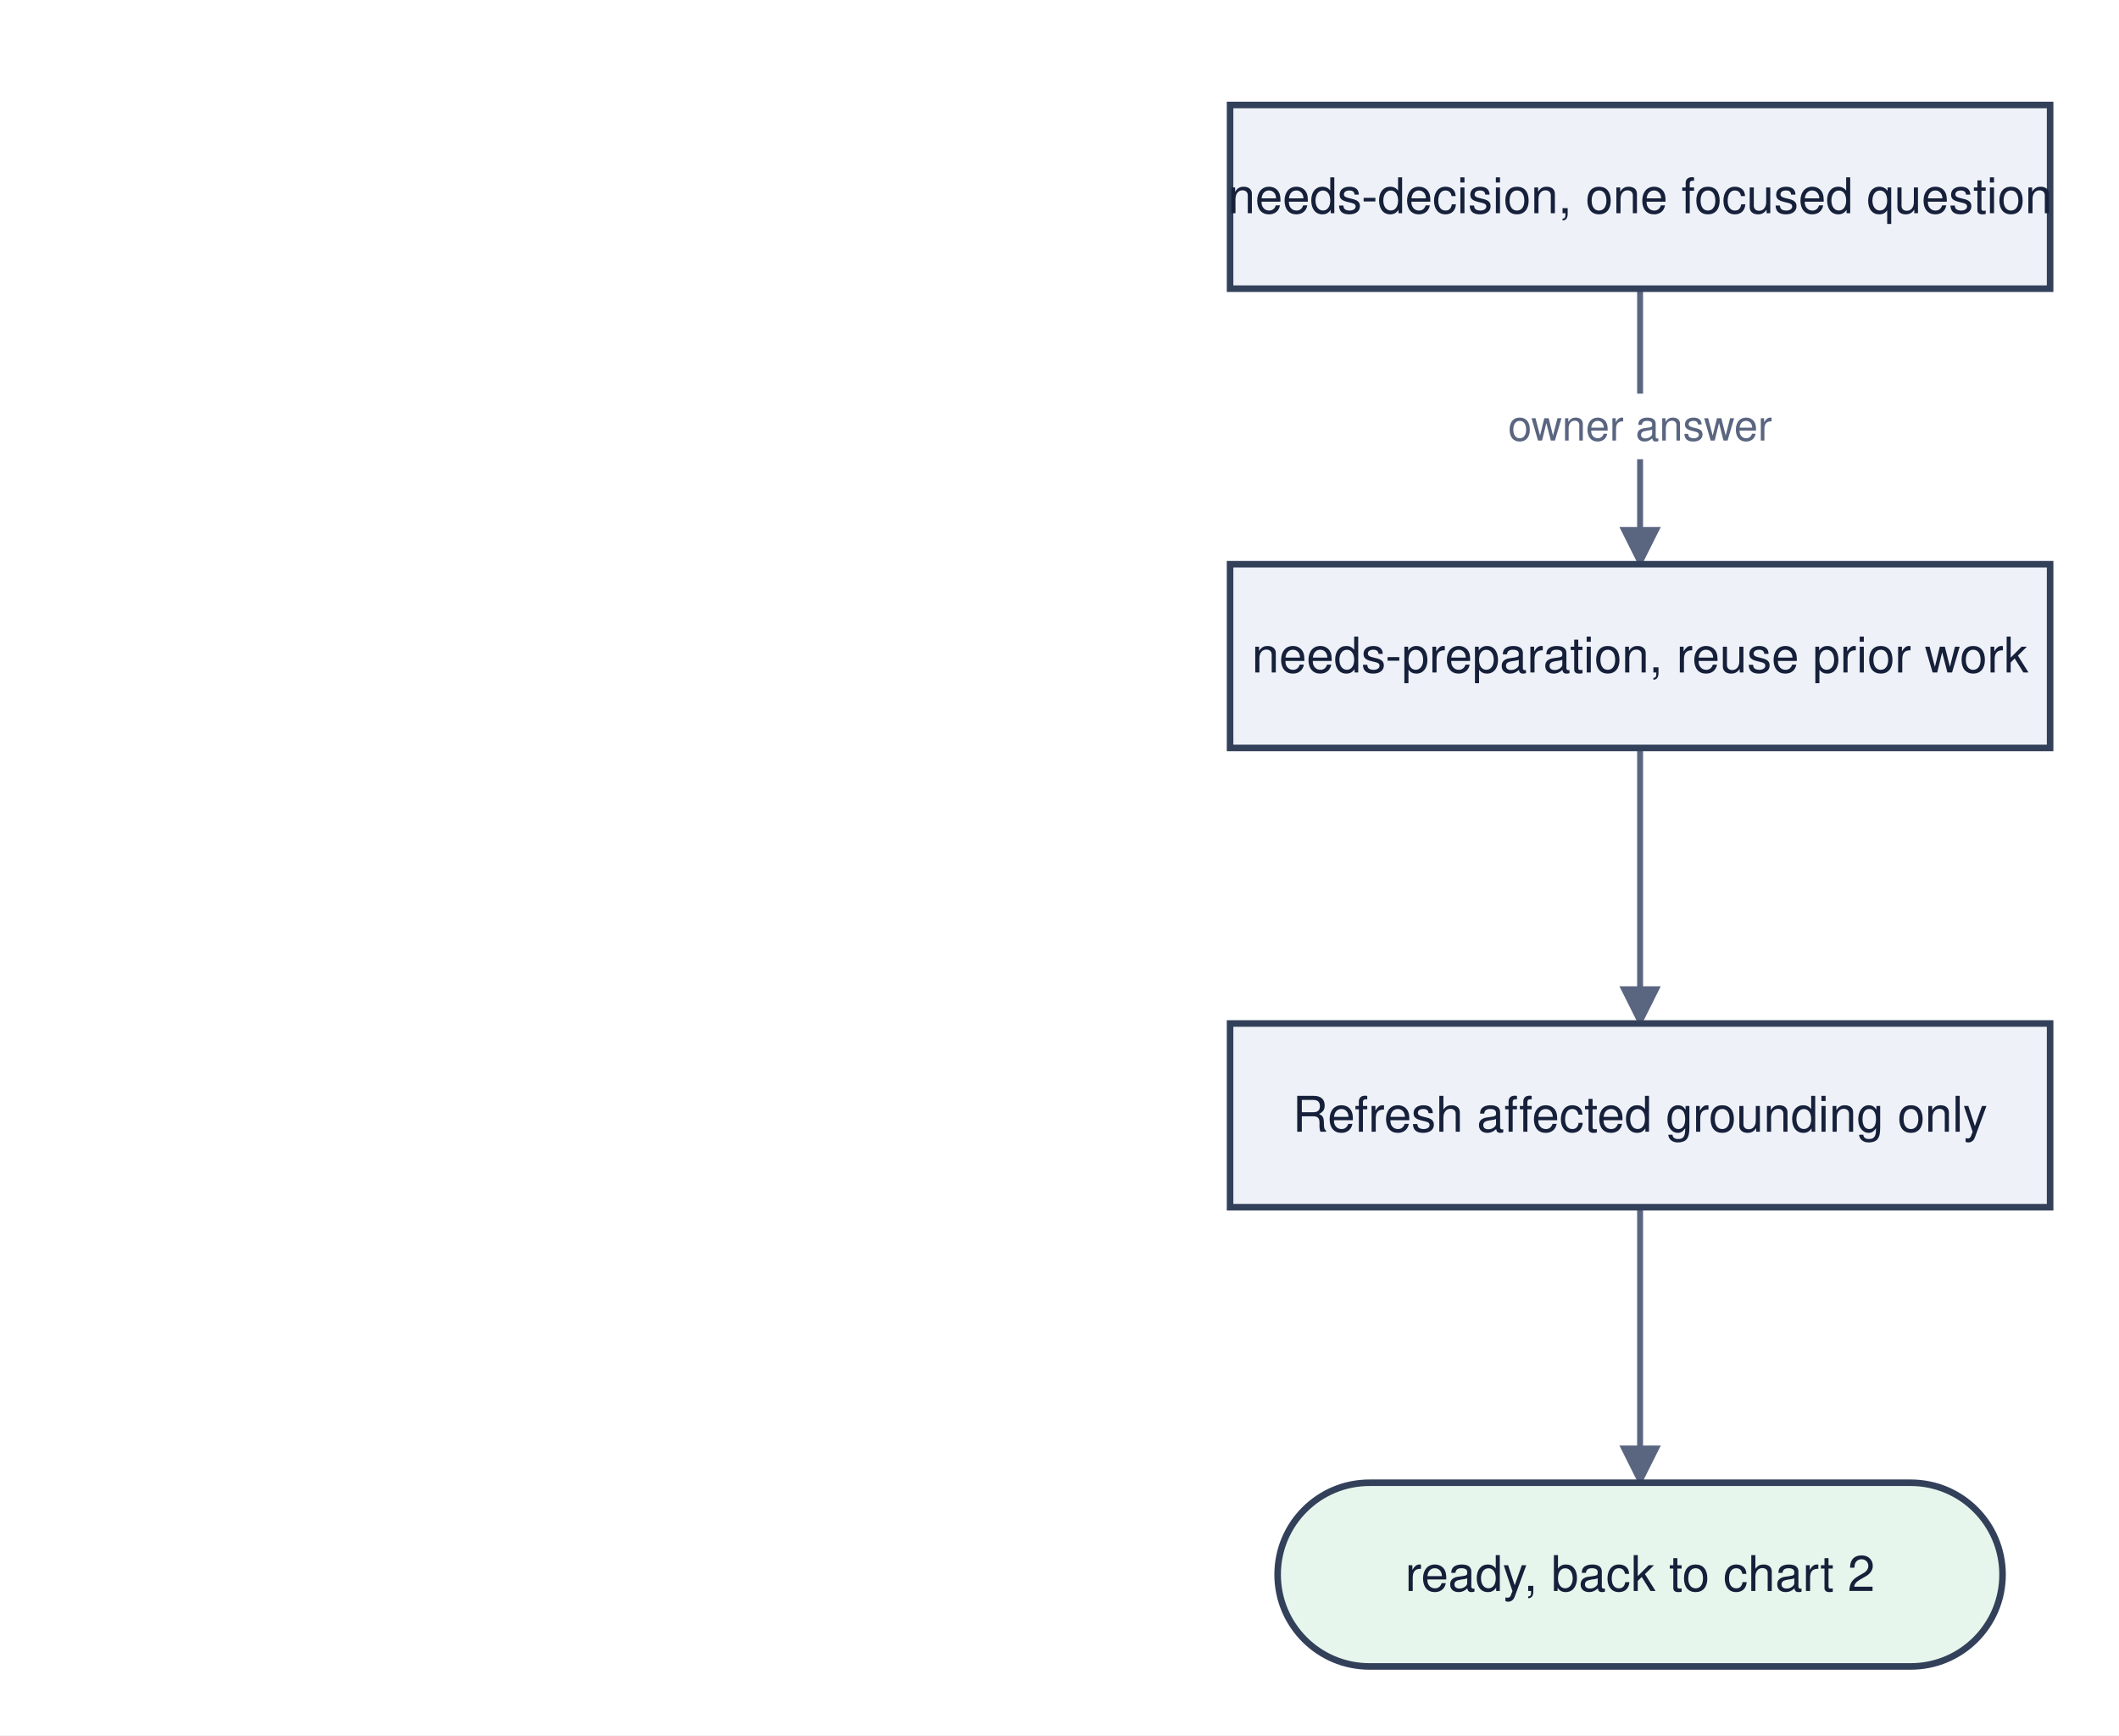
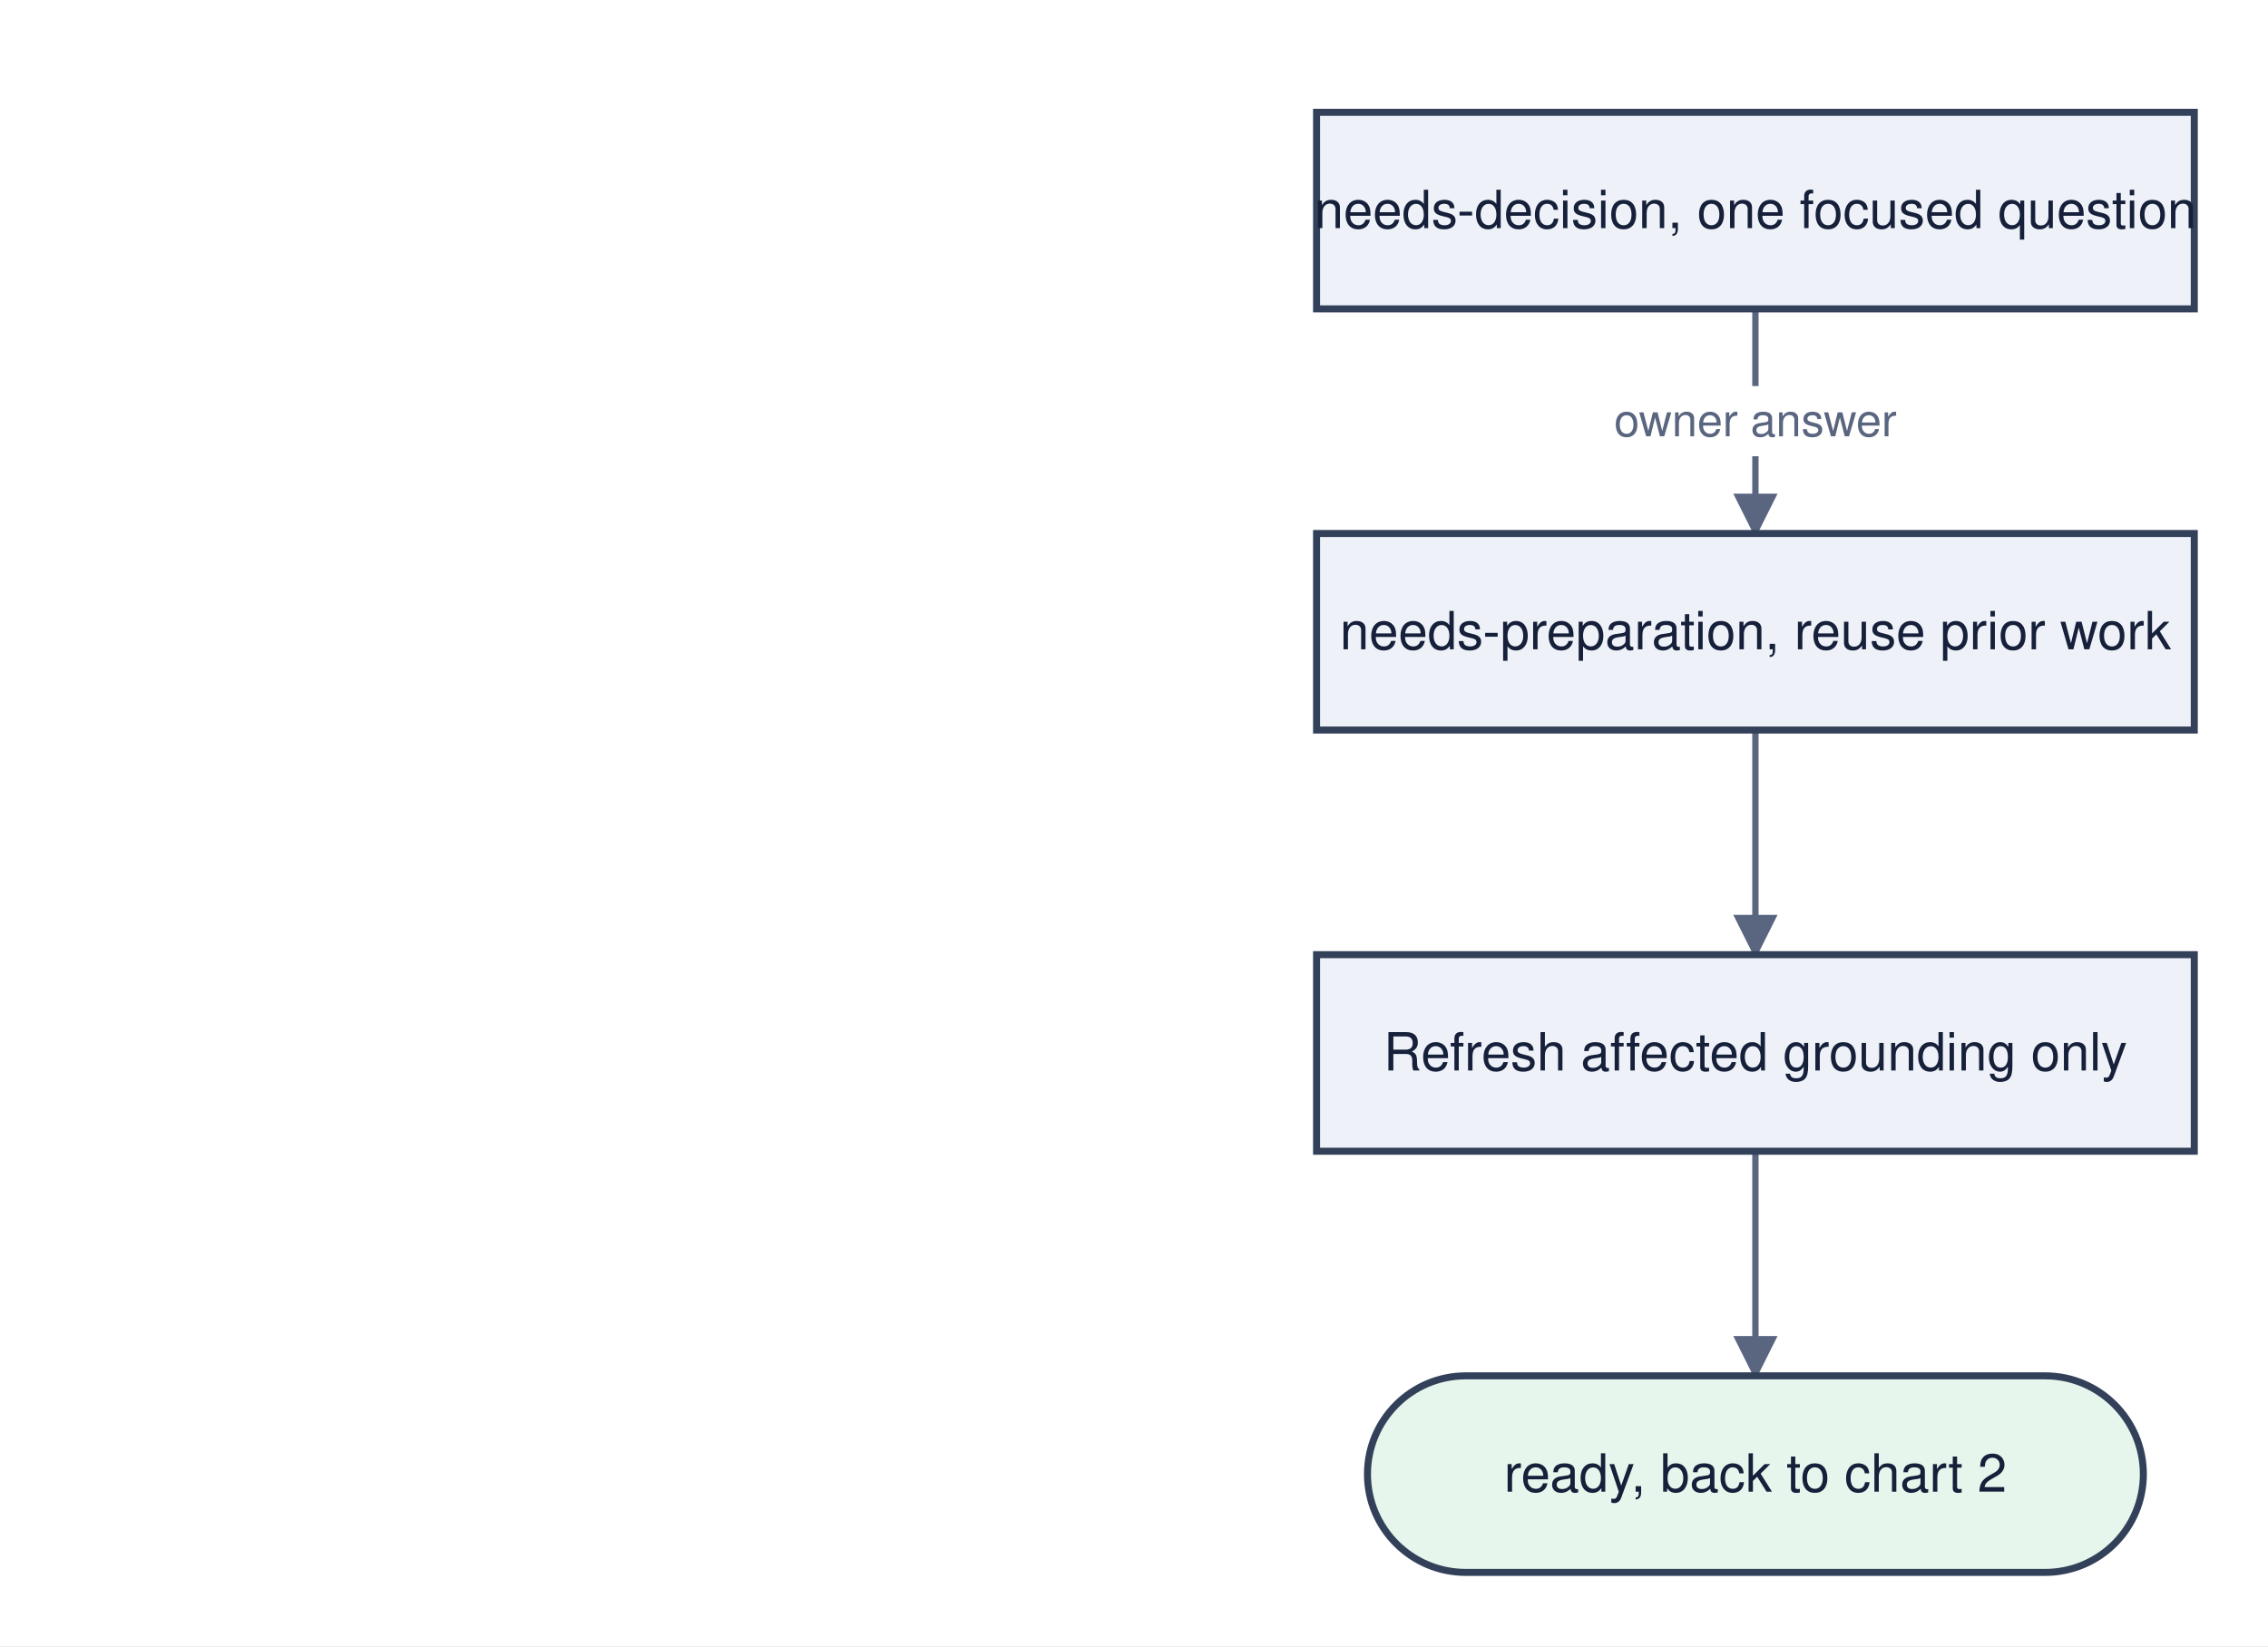
- <svg xmlns="http://www.w3.org/2000/svg" width="646" height="529" viewBox="0 0 646 529">
+ <svg xmlns="http://www.w3.org/2000/svg" width="646" height="469" viewBox="0 0 646 469">
  <defs>
    <marker id="ablauf-arrow" viewBox="0 0 10 10" refX="9" refY="5" markerWidth="7" markerHeight="7" orient="auto-start-reverse">
      <path d="M0,0 L10,5 L0,10 z" fill="#5a6580" />
    </marker>
    <marker id="ablauf-arrow-accent" viewBox="0 0 10 10" refX="9" refY="5" markerWidth="7" markerHeight="7" orient="auto-start-reverse">
      <path d="M0,0 L10,5 L0,10 z" fill="#c2410c" />
    </marker>
  </defs>
-   <rect x="0" y="0" width="646" height="529" fill="#ffffff" />
-   <path d="M500,88 L500,172" fill="none" stroke="#5a6580" stroke-width="1.8" marker-end="url(#ablauf-arrow)" />
-   <rect x="453" y="120" width="94" height="20" rx="4" fill="#ffffff" />
-   <text x="500" y="134.3" text-anchor="middle" font-family="Helvetica, Arial, sans-serif" font-size="13" fill="#5a6580">owner answer</text>
-   <path d="M500,228 L500,312" fill="none" stroke="#5a6580" stroke-width="1.8" marker-end="url(#ablauf-arrow)" />
-   <path d="M500,368 L500,452" fill="none" stroke="#5a6580" stroke-width="1.8" marker-end="url(#ablauf-arrow)" />
+   <rect x="0" y="0" width="646" height="469" fill="#ffffff" />
+   <path d="M500,88 L500,152" fill="none" stroke="#5a6580" stroke-width="1.8" marker-end="url(#ablauf-arrow)" />
+   <rect x="453" y="110" width="94" height="20" rx="4" fill="#ffffff" />
+   <text x="500" y="124.3" text-anchor="middle" font-family="Helvetica, Arial, sans-serif" font-size="13" fill="#5a6580">owner answer</text>
+   <path d="M500,208 L500,272" fill="none" stroke="#5a6580" stroke-width="1.8" marker-end="url(#ablauf-arrow)" />
+   <path d="M500,328 L500,392" fill="none" stroke="#5a6580" stroke-width="1.8" marker-end="url(#ablauf-arrow)" />
  <rect x="375" y="32" width="250" height="56" rx="0" fill="#eef2f8" stroke="#33405a" stroke-width="2" />
  <text x="500" y="65" text-anchor="middle" font-family="Helvetica, Arial, sans-serif" font-size="15" fill="#16203a">needs-decision, one focused question</text>
-   <rect x="375" y="172" width="250" height="56" rx="0" fill="#eef2f8" stroke="#33405a" stroke-width="2" />
-   <text x="500" y="205" text-anchor="middle" font-family="Helvetica, Arial, sans-serif" font-size="15" fill="#16203a">needs-preparation, reuse prior work</text>
-   <rect x="375" y="312" width="250" height="56" rx="0" fill="#eef2f8" stroke="#33405a" stroke-width="2" />
-   <text x="500" y="345" text-anchor="middle" font-family="Helvetica, Arial, sans-serif" font-size="15" fill="#16203a">Refresh affected grounding only</text>
-   <rect x="389.5" y="452" width="221" height="56" rx="28" fill="#e6f6ec" stroke="#33405a" stroke-width="2" />
-   <text x="500" y="485" text-anchor="middle" font-family="Helvetica, Arial, sans-serif" font-size="15" fill="#16203a">ready, back to chart 2</text>
+   <rect x="375" y="152" width="250" height="56" rx="0" fill="#eef2f8" stroke="#33405a" stroke-width="2" />
+   <text x="500" y="185" text-anchor="middle" font-family="Helvetica, Arial, sans-serif" font-size="15" fill="#16203a">needs-preparation, reuse prior work</text>
+   <rect x="375" y="272" width="250" height="56" rx="0" fill="#eef2f8" stroke="#33405a" stroke-width="2" />
+   <text x="500" y="305" text-anchor="middle" font-family="Helvetica, Arial, sans-serif" font-size="15" fill="#16203a">Refresh affected grounding only</text>
+   <rect x="389.5" y="392" width="221" height="56" rx="28" fill="#e6f6ec" stroke="#33405a" stroke-width="2" />
+   <text x="500" y="425" text-anchor="middle" font-family="Helvetica, Arial, sans-serif" font-size="15" fill="#16203a">ready, back to chart 2</text>
</svg>
